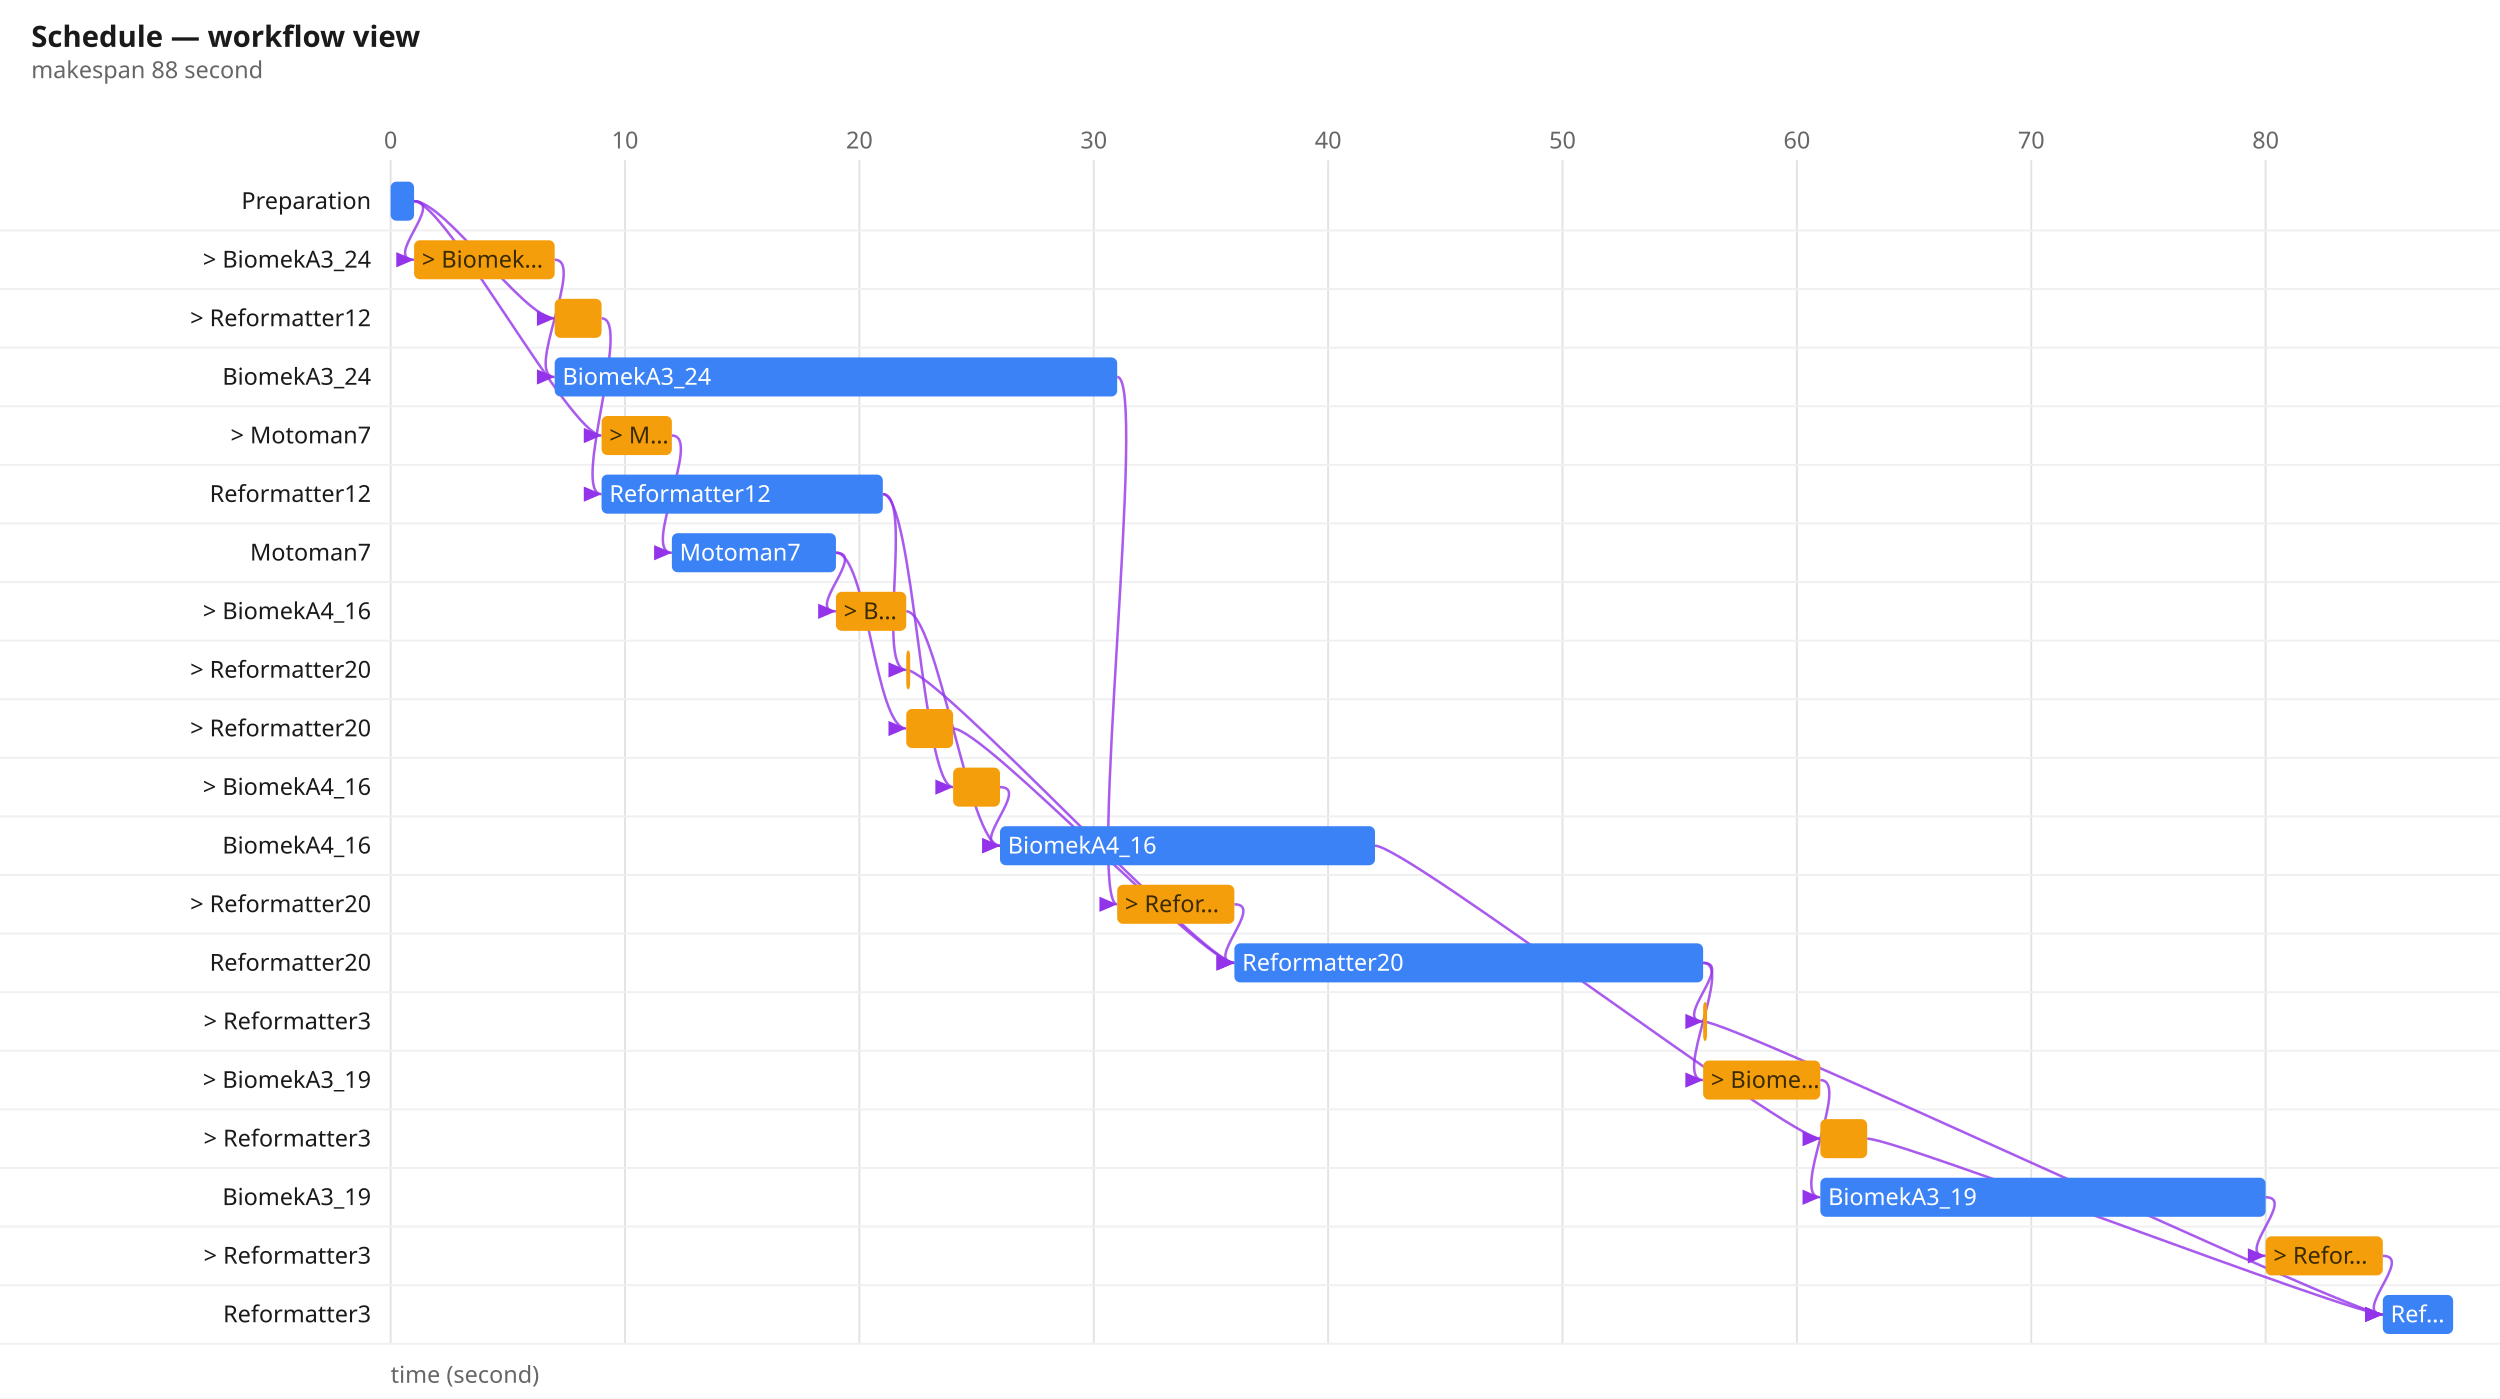
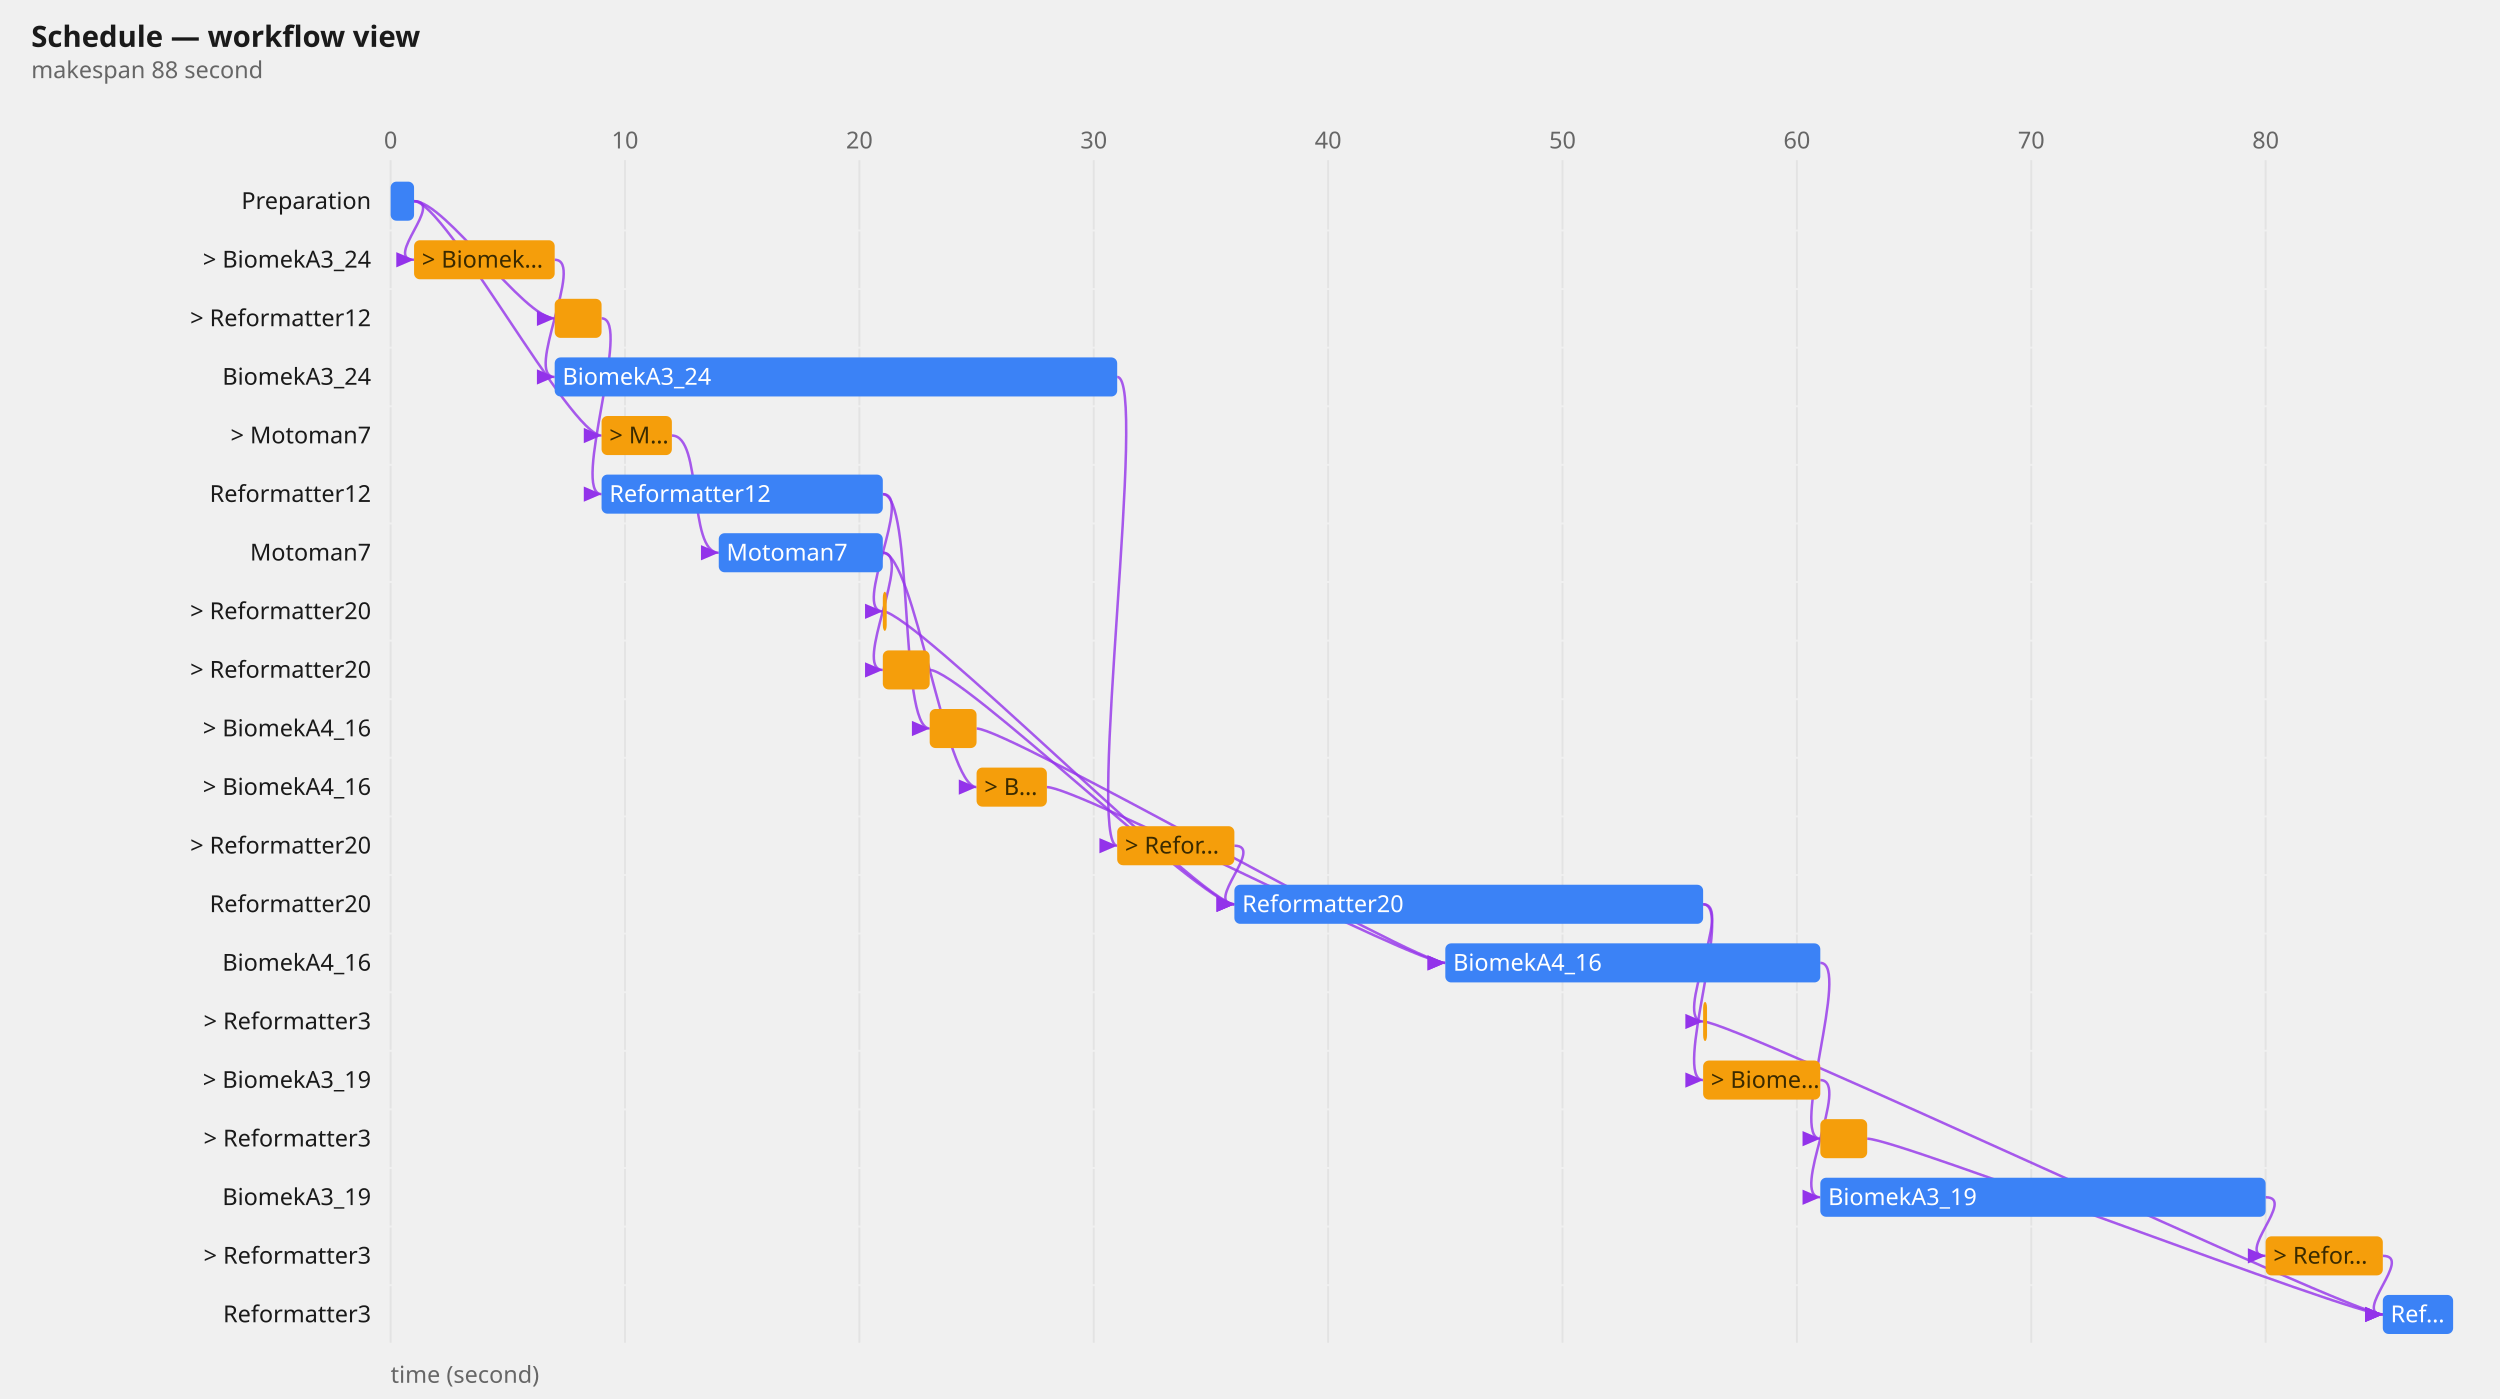
<svg xmlns="http://www.w3.org/2000/svg" viewBox="0 0 1280 716" width="1280" height="716" font-family="system-ui, sans-serif" font-size="12">
-   <rect fill="#ffffff" x="0" y="0" width="1280" height="716" />
  <text fill="#1a1a1a" font-size="15" font-weight="600" x="16" y="24">Schedule — workflow view</text>
  <text fill="#666666" x="16" y="40">makespan 88 second</text>
  <defs>
    <marker id="ah" markerWidth="8" markerHeight="8" refX="7" refY="3" orient="auto">
      <path d="M0,0 L7,3 L0,6 Z" fill="#9333ea" />
    </marker>
  </defs>
  <g transform="translate(0,48)">
    <line stroke="#e3e3e3" stroke-width="1" x1="200.0" y1="34.0" x2="200.0" y2="640.0" />
    <text fill="#666666" x="200.0" y="28.0" text-anchor="middle">0</text>
    <line stroke="#e3e3e3" stroke-width="1" x1="320.0" y1="34.0" x2="320.0" y2="640.0" />
    <text fill="#666666" x="320.0" y="28.0" text-anchor="middle">10</text>
    <line stroke="#e3e3e3" stroke-width="1" x1="440.0" y1="34.0" x2="440.0" y2="640.0" />
    <text fill="#666666" x="440.0" y="28.0" text-anchor="middle">20</text>
    <line stroke="#e3e3e3" stroke-width="1" x1="560.0" y1="34.0" x2="560.0" y2="640.0" />
    <text fill="#666666" x="560.0" y="28.0" text-anchor="middle">30</text>
    <line stroke="#e3e3e3" stroke-width="1" x1="680.0" y1="34.0" x2="680.0" y2="640.0" />
    <text fill="#666666" x="680.0" y="28.0" text-anchor="middle">40</text>
    <line stroke="#e3e3e3" stroke-width="1" x1="800.0" y1="34.0" x2="800.0" y2="640.0" />
    <text fill="#666666" x="800.0" y="28.0" text-anchor="middle">50</text>
    <line stroke="#e3e3e3" stroke-width="1" x1="920.0" y1="34.0" x2="920.0" y2="640.0" />
    <text fill="#666666" x="920.0" y="28.0" text-anchor="middle">60</text>
    <line stroke="#e3e3e3" stroke-width="1" x1="1040.0" y1="34.0" x2="1040.0" y2="640.0" />
    <text fill="#666666" x="1040.0" y="28.0" text-anchor="middle">70</text>
    <line stroke="#e3e3e3" stroke-width="1" x1="1160.0" y1="34.0" x2="1160.0" y2="640.0" />
    <text fill="#666666" x="1160.0" y="28.0" text-anchor="middle">80</text>
    <text fill="#666666" x="200.0" y="660.0">time (second)</text>
    <line stroke="#f0f0f0" stroke-width="1" x1="0" y1="70.0" x2="1280.0" y2="70.0" />
    <text fill="#1a1a1a" x="190.0" y="59.0" text-anchor="end">Preparation</text>
    <line stroke="#f0f0f0" stroke-width="1" x1="0" y1="100.0" x2="1280.0" y2="100.0" />
    <text fill="#1a1a1a" x="190.0" y="89.0" text-anchor="end">&gt; BiomekA3_24</text>
    <line stroke="#f0f0f0" stroke-width="1" x1="0" y1="130.0" x2="1280.0" y2="130.0" />
    <text fill="#1a1a1a" x="190.0" y="119.0" text-anchor="end">&gt; Reformatter12</text>
    <line stroke="#f0f0f0" stroke-width="1" x1="0" y1="160.0" x2="1280.0" y2="160.0" />
    <text fill="#1a1a1a" x="190.0" y="149.0" text-anchor="end">BiomekA3_24</text>
    <line stroke="#f0f0f0" stroke-width="1" x1="0" y1="190.0" x2="1280.0" y2="190.0" />
    <text fill="#1a1a1a" x="190.0" y="179.0" text-anchor="end">&gt; Motoman7</text>
    <line stroke="#f0f0f0" stroke-width="1" x1="0" y1="220.0" x2="1280.0" y2="220.0" />
    <text fill="#1a1a1a" x="190.0" y="209.0" text-anchor="end">Reformatter12</text>
    <line stroke="#f0f0f0" stroke-width="1" x1="0" y1="250.0" x2="1280.0" y2="250.0" />
    <text fill="#1a1a1a" x="190.0" y="239.0" text-anchor="end">Motoman7</text>
    <line stroke="#f0f0f0" stroke-width="1" x1="0" y1="280.0" x2="1280.0" y2="280.0" />
-     <text fill="#1a1a1a" x="190.0" y="269.0" text-anchor="end">&gt; BiomekA4_16</text>
+     <text fill="#1a1a1a" x="190.0" y="269.0" text-anchor="end">&gt; Reformatter20</text>
    <line stroke="#f0f0f0" stroke-width="1" x1="0" y1="310.0" x2="1280.0" y2="310.0" />
    <text fill="#1a1a1a" x="190.0" y="299.0" text-anchor="end">&gt; Reformatter20</text>
    <line stroke="#f0f0f0" stroke-width="1" x1="0" y1="340.0" x2="1280.0" y2="340.0" />
-     <text fill="#1a1a1a" x="190.0" y="329.0" text-anchor="end">&gt; Reformatter20</text>
+     <text fill="#1a1a1a" x="190.0" y="329.0" text-anchor="end">&gt; BiomekA4_16</text>
    <line stroke="#f0f0f0" stroke-width="1" x1="0" y1="370.0" x2="1280.0" y2="370.0" />
    <text fill="#1a1a1a" x="190.0" y="359.0" text-anchor="end">&gt; BiomekA4_16</text>
    <line stroke="#f0f0f0" stroke-width="1" x1="0" y1="400.0" x2="1280.0" y2="400.0" />
-     <text fill="#1a1a1a" x="190.0" y="389.0" text-anchor="end">BiomekA4_16</text>
+     <text fill="#1a1a1a" x="190.0" y="389.0" text-anchor="end">&gt; Reformatter20</text>
    <line stroke="#f0f0f0" stroke-width="1" x1="0" y1="430.0" x2="1280.0" y2="430.0" />
-     <text fill="#1a1a1a" x="190.0" y="419.0" text-anchor="end">&gt; Reformatter20</text>
+     <text fill="#1a1a1a" x="190.0" y="419.0" text-anchor="end">Reformatter20</text>
    <line stroke="#f0f0f0" stroke-width="1" x1="0" y1="460.0" x2="1280.0" y2="460.0" />
-     <text fill="#1a1a1a" x="190.0" y="449.0" text-anchor="end">Reformatter20</text>
+     <text fill="#1a1a1a" x="190.0" y="449.0" text-anchor="end">BiomekA4_16</text>
    <line stroke="#f0f0f0" stroke-width="1" x1="0" y1="490.0" x2="1280.0" y2="490.0" />
    <text fill="#1a1a1a" x="190.0" y="479.0" text-anchor="end">&gt; Reformatter3</text>
    <line stroke="#f0f0f0" stroke-width="1" x1="0" y1="520.0" x2="1280.0" y2="520.0" />
    <text fill="#1a1a1a" x="190.0" y="509.0" text-anchor="end">&gt; BiomekA3_19</text>
    <line stroke="#f0f0f0" stroke-width="1" x1="0" y1="550.0" x2="1280.0" y2="550.0" />
    <text fill="#1a1a1a" x="190.0" y="539.0" text-anchor="end">&gt; Reformatter3</text>
    <line stroke="#f0f0f0" stroke-width="1" x1="0" y1="580.0" x2="1280.0" y2="580.0" />
    <text fill="#1a1a1a" x="190.0" y="569.0" text-anchor="end">BiomekA3_19</text>
    <line stroke="#f0f0f0" stroke-width="1" x1="0" y1="610.0" x2="1280.0" y2="610.0" />
    <text fill="#1a1a1a" x="190.0" y="599.0" text-anchor="end">&gt; Reformatter3</text>
    <line stroke="#f0f0f0" stroke-width="1" x1="0" y1="640.0" x2="1280.0" y2="640.0" />
    <text fill="#1a1a1a" x="190.0" y="629.0" text-anchor="end">Reformatter3</text>
    <path fill="none" stroke="#9333ea" stroke-width="1.3" stroke-opacity="0.8" d="M212.0,55.0 C228.0,55.0 196.0,85.0 212.0,85.0" marker-end="url(#ah)" />
    <path fill="none" stroke="#9333ea" stroke-width="1.3" stroke-opacity="0.8" d="M284.0,85.0 C300.0,85.0 268.0,145.0 284.0,145.0" marker-end="url(#ah)" />
    <path fill="none" stroke="#9333ea" stroke-width="1.3" stroke-opacity="0.8" d="M212.0,55.0 C228.0,55.0 268.0,115.0 284.0,115.0" marker-end="url(#ah)" />
    <path fill="none" stroke="#9333ea" stroke-width="1.3" stroke-opacity="0.8" d="M308.0,115.0 C324.0,115.0 292.0,205.0 308.0,205.0" marker-end="url(#ah)" />
    <path fill="none" stroke="#9333ea" stroke-width="1.3" stroke-opacity="0.8" d="M212.0,55.0 C228.0,55.0 292.0,175.0 308.0,175.0" marker-end="url(#ah)" />
-     <path fill="none" stroke="#9333ea" stroke-width="1.3" stroke-opacity="0.8" d="M344.0,175.0 C360.0,175.0 328.0,235.0 344.0,235.0" marker-end="url(#ah)" />
-     <path fill="none" stroke="#9333ea" stroke-width="1.3" stroke-opacity="0.8" d="M428.0,235.0 C444.0,235.0 412.0,265.0 428.0,265.0" marker-end="url(#ah)" />
-     <path fill="none" stroke="#9333ea" stroke-width="1.3" stroke-opacity="0.8" d="M464.0,265.0 C480.0,265.0 496.0,385.0 512.0,385.0" marker-end="url(#ah)" />
-     <path fill="none" stroke="#9333ea" stroke-width="1.3" stroke-opacity="0.8" d="M452.0,205.0 C468.0,205.0 448.0,295.0 464.0,295.0" marker-end="url(#ah)" />
-     <path fill="none" stroke="#9333ea" stroke-width="1.3" stroke-opacity="0.8" d="M464.0,295.0 C480.0,295.0 616.0,445.0 632.0,445.0" marker-end="url(#ah)" />
-     <path fill="none" stroke="#9333ea" stroke-width="1.3" stroke-opacity="0.8" d="M428.0,235.0 C444.0,235.0 448.0,325.0 464.0,325.0" marker-end="url(#ah)" />
-     <path fill="none" stroke="#9333ea" stroke-width="1.3" stroke-opacity="0.8" d="M488.0,325.0 C504.0,325.0 616.0,445.0 632.0,445.0" marker-end="url(#ah)" />
-     <path fill="none" stroke="#9333ea" stroke-width="1.3" stroke-opacity="0.8" d="M452.0,205.0 C468.0,205.0 472.0,355.0 488.0,355.0" marker-end="url(#ah)" />
-     <path fill="none" stroke="#9333ea" stroke-width="1.3" stroke-opacity="0.8" d="M512.0,355.0 C528.0,355.0 496.0,385.0 512.0,385.0" marker-end="url(#ah)" />
-     <path fill="none" stroke="#9333ea" stroke-width="1.3" stroke-opacity="0.8" d="M572.0,145.0 C588.0,145.0 556.0,415.0 572.0,415.0" marker-end="url(#ah)" />
-     <path fill="none" stroke="#9333ea" stroke-width="1.3" stroke-opacity="0.8" d="M632.0,415.0 C648.0,415.0 616.0,445.0 632.0,445.0" marker-end="url(#ah)" />
-     <path fill="none" stroke="#9333ea" stroke-width="1.3" stroke-opacity="0.8" d="M872.0,445.0 C888.0,445.0 856.0,475.0 872.0,475.0" marker-end="url(#ah)" />
+     <path fill="none" stroke="#9333ea" stroke-width="1.3" stroke-opacity="0.8" d="M344.0,175.0 C360.0,175.0 352.0,235.0 368.0,235.0" marker-end="url(#ah)" />
+     <path fill="none" stroke="#9333ea" stroke-width="1.3" stroke-opacity="0.8" d="M452.0,205.0 C468.0,205.0 436.0,265.0 452.0,265.0" marker-end="url(#ah)" />
+     <path fill="none" stroke="#9333ea" stroke-width="1.3" stroke-opacity="0.8" d="M452.0,265.0 C468.0,265.0 616.0,415.0 632.0,415.0" marker-end="url(#ah)" />
+     <path fill="none" stroke="#9333ea" stroke-width="1.3" stroke-opacity="0.8" d="M452.0,235.0 C468.0,235.0 436.0,295.0 452.0,295.0" marker-end="url(#ah)" />
+     <path fill="none" stroke="#9333ea" stroke-width="1.3" stroke-opacity="0.8" d="M476.0,295.0 C492.0,295.0 616.0,415.0 632.0,415.0" marker-end="url(#ah)" />
+     <path fill="none" stroke="#9333ea" stroke-width="1.3" stroke-opacity="0.8" d="M452.0,205.0 C468.0,205.0 460.0,325.0 476.0,325.0" marker-end="url(#ah)" />
+     <path fill="none" stroke="#9333ea" stroke-width="1.3" stroke-opacity="0.8" d="M500.0,325.0 C516.0,325.0 724.0,445.0 740.0,445.0" marker-end="url(#ah)" />
+     <path fill="none" stroke="#9333ea" stroke-width="1.3" stroke-opacity="0.8" d="M452.0,235.0 C468.0,235.0 484.0,355.0 500.0,355.0" marker-end="url(#ah)" />
+     <path fill="none" stroke="#9333ea" stroke-width="1.3" stroke-opacity="0.8" d="M536.0,355.0 C552.0,355.0 724.0,445.0 740.0,445.0" marker-end="url(#ah)" />
+     <path fill="none" stroke="#9333ea" stroke-width="1.3" stroke-opacity="0.8" d="M572.0,145.0 C588.0,145.0 556.0,385.0 572.0,385.0" marker-end="url(#ah)" />
+     <path fill="none" stroke="#9333ea" stroke-width="1.3" stroke-opacity="0.8" d="M632.0,385.0 C648.0,385.0 616.0,415.0 632.0,415.0" marker-end="url(#ah)" />
+     <path fill="none" stroke="#9333ea" stroke-width="1.3" stroke-opacity="0.8" d="M872.0,415.0 C888.0,415.0 856.0,475.0 872.0,475.0" marker-end="url(#ah)" />
    <path fill="none" stroke="#9333ea" stroke-width="1.3" stroke-opacity="0.8" d="M872.0,475.0 C888.0,475.0 1204.0,625.0 1220.0,625.0" marker-end="url(#ah)" />
-     <path fill="none" stroke="#9333ea" stroke-width="1.3" stroke-opacity="0.8" d="M872.0,445.0 C888.0,445.0 856.0,505.0 872.0,505.0" marker-end="url(#ah)" />
+     <path fill="none" stroke="#9333ea" stroke-width="1.3" stroke-opacity="0.8" d="M872.0,415.0 C888.0,415.0 856.0,505.0 872.0,505.0" marker-end="url(#ah)" />
    <path fill="none" stroke="#9333ea" stroke-width="1.3" stroke-opacity="0.8" d="M932.0,505.0 C948.0,505.0 916.0,565.0 932.0,565.0" marker-end="url(#ah)" />
-     <path fill="none" stroke="#9333ea" stroke-width="1.3" stroke-opacity="0.8" d="M704.0,385.0 C720.0,385.0 916.0,535.0 932.0,535.0" marker-end="url(#ah)" />
+     <path fill="none" stroke="#9333ea" stroke-width="1.3" stroke-opacity="0.8" d="M932.0,445.0 C948.0,445.0 916.0,535.0 932.0,535.0" marker-end="url(#ah)" />
    <path fill="none" stroke="#9333ea" stroke-width="1.3" stroke-opacity="0.8" d="M956.0,535.0 C972.0,535.0 1204.0,625.0 1220.0,625.0" marker-end="url(#ah)" />
    <path fill="none" stroke="#9333ea" stroke-width="1.3" stroke-opacity="0.8" d="M1160.0,565.0 C1176.0,565.0 1144.0,595.0 1160.0,595.0" marker-end="url(#ah)" />
    <path fill="none" stroke="#9333ea" stroke-width="1.3" stroke-opacity="0.8" d="M1220.0,595.0 C1236.0,595.0 1204.0,625.0 1220.0,625.0" marker-end="url(#ah)" />
    <rect fill="#3b82f6" x="200.0" y="45.0" width="12.0" height="20" rx="3" />
    <rect fill="#f59e0b" x="212.0" y="75.0" width="72.0" height="20" rx="3" />
    <text fill="#3a2a00" x="216.0" y="89.0">&gt; Biomek…</text>
    <rect fill="#f59e0b" x="284.0" y="105.0" width="24.0" height="20" rx="3" />
    <rect fill="#3b82f6" x="284.0" y="135.0" width="288.0" height="20" rx="3" />
    <text fill="#ffffff" x="288.0" y="149.0">BiomekA3_24</text>
    <rect fill="#f59e0b" x="308.0" y="165.0" width="36.0" height="20" rx="3" />
    <text fill="#3a2a00" x="312.0" y="179.0">&gt; M…</text>
    <rect fill="#3b82f6" x="308.0" y="195.0" width="144.0" height="20" rx="3" />
    <text fill="#ffffff" x="312.0" y="209.0">Reformatter12</text>
-     <rect fill="#3b82f6" x="344.0" y="225.0" width="84.0" height="20" rx="3" />
-     <text fill="#ffffff" x="348.0" y="239.0">Motoman7</text>
-     <rect fill="#f59e0b" x="428.0" y="255.0" width="36.0" height="20" rx="3" />
-     <text fill="#3a2a00" x="432.0" y="269.0">&gt; B…</text>
-     <rect fill="#f59e0b" x="464.0" y="285.0" width="2.0" height="20" rx="3" />
-     <rect fill="#f59e0b" x="464.0" y="315.0" width="24.0" height="20" rx="3" />
-     <rect fill="#f59e0b" x="488.0" y="345.0" width="24.0" height="20" rx="3" />
-     <rect fill="#3b82f6" x="512.0" y="375.0" width="192.0" height="20" rx="3" />
-     <text fill="#ffffff" x="516.0" y="389.0">BiomekA4_16</text>
-     <rect fill="#f59e0b" x="572.0" y="405.0" width="60.0" height="20" rx="3" />
-     <text fill="#3a2a00" x="576.0" y="419.0">&gt; Refor…</text>
-     <rect fill="#3b82f6" x="632.0" y="435.0" width="240.0" height="20" rx="3" />
-     <text fill="#ffffff" x="636.0" y="449.0">Reformatter20</text>
+     <rect fill="#3b82f6" x="368.0" y="225.0" width="84.0" height="20" rx="3" />
+     <text fill="#ffffff" x="372.0" y="239.0">Motoman7</text>
+     <rect fill="#f59e0b" x="452.0" y="255.0" width="2.0" height="20" rx="3" />
+     <rect fill="#f59e0b" x="452.0" y="285.0" width="24.0" height="20" rx="3" />
+     <rect fill="#f59e0b" x="476.0" y="315.0" width="24.0" height="20" rx="3" />
+     <rect fill="#f59e0b" x="500.0" y="345.0" width="36.0" height="20" rx="3" />
+     <text fill="#3a2a00" x="504.0" y="359.0">&gt; B…</text>
+     <rect fill="#f59e0b" x="572.0" y="375.0" width="60.0" height="20" rx="3" />
+     <text fill="#3a2a00" x="576.0" y="389.0">&gt; Refor…</text>
+     <rect fill="#3b82f6" x="632.0" y="405.0" width="240.0" height="20" rx="3" />
+     <text fill="#ffffff" x="636.0" y="419.0">Reformatter20</text>
+     <rect fill="#3b82f6" x="740.0" y="435.0" width="192.0" height="20" rx="3" />
+     <text fill="#ffffff" x="744.0" y="449.0">BiomekA4_16</text>
    <rect fill="#f59e0b" x="872.0" y="465.0" width="2.0" height="20" rx="3" />
    <rect fill="#f59e0b" x="872.0" y="495.0" width="60.0" height="20" rx="3" />
    <text fill="#3a2a00" x="876.0" y="509.0">&gt; Biome…</text>
    <rect fill="#f59e0b" x="932.0" y="525.0" width="24.0" height="20" rx="3" />
    <rect fill="#3b82f6" x="932.0" y="555.0" width="228.0" height="20" rx="3" />
    <text fill="#ffffff" x="936.0" y="569.0">BiomekA3_19</text>
    <rect fill="#f59e0b" x="1160.0" y="585.0" width="60.0" height="20" rx="3" />
    <text fill="#3a2a00" x="1164.0" y="599.0">&gt; Refor…</text>
    <rect fill="#3b82f6" x="1220.0" y="615.0" width="36.0" height="20" rx="3" />
    <text fill="#ffffff" x="1224.0" y="629.0">Ref…</text>
  </g>
</svg>
